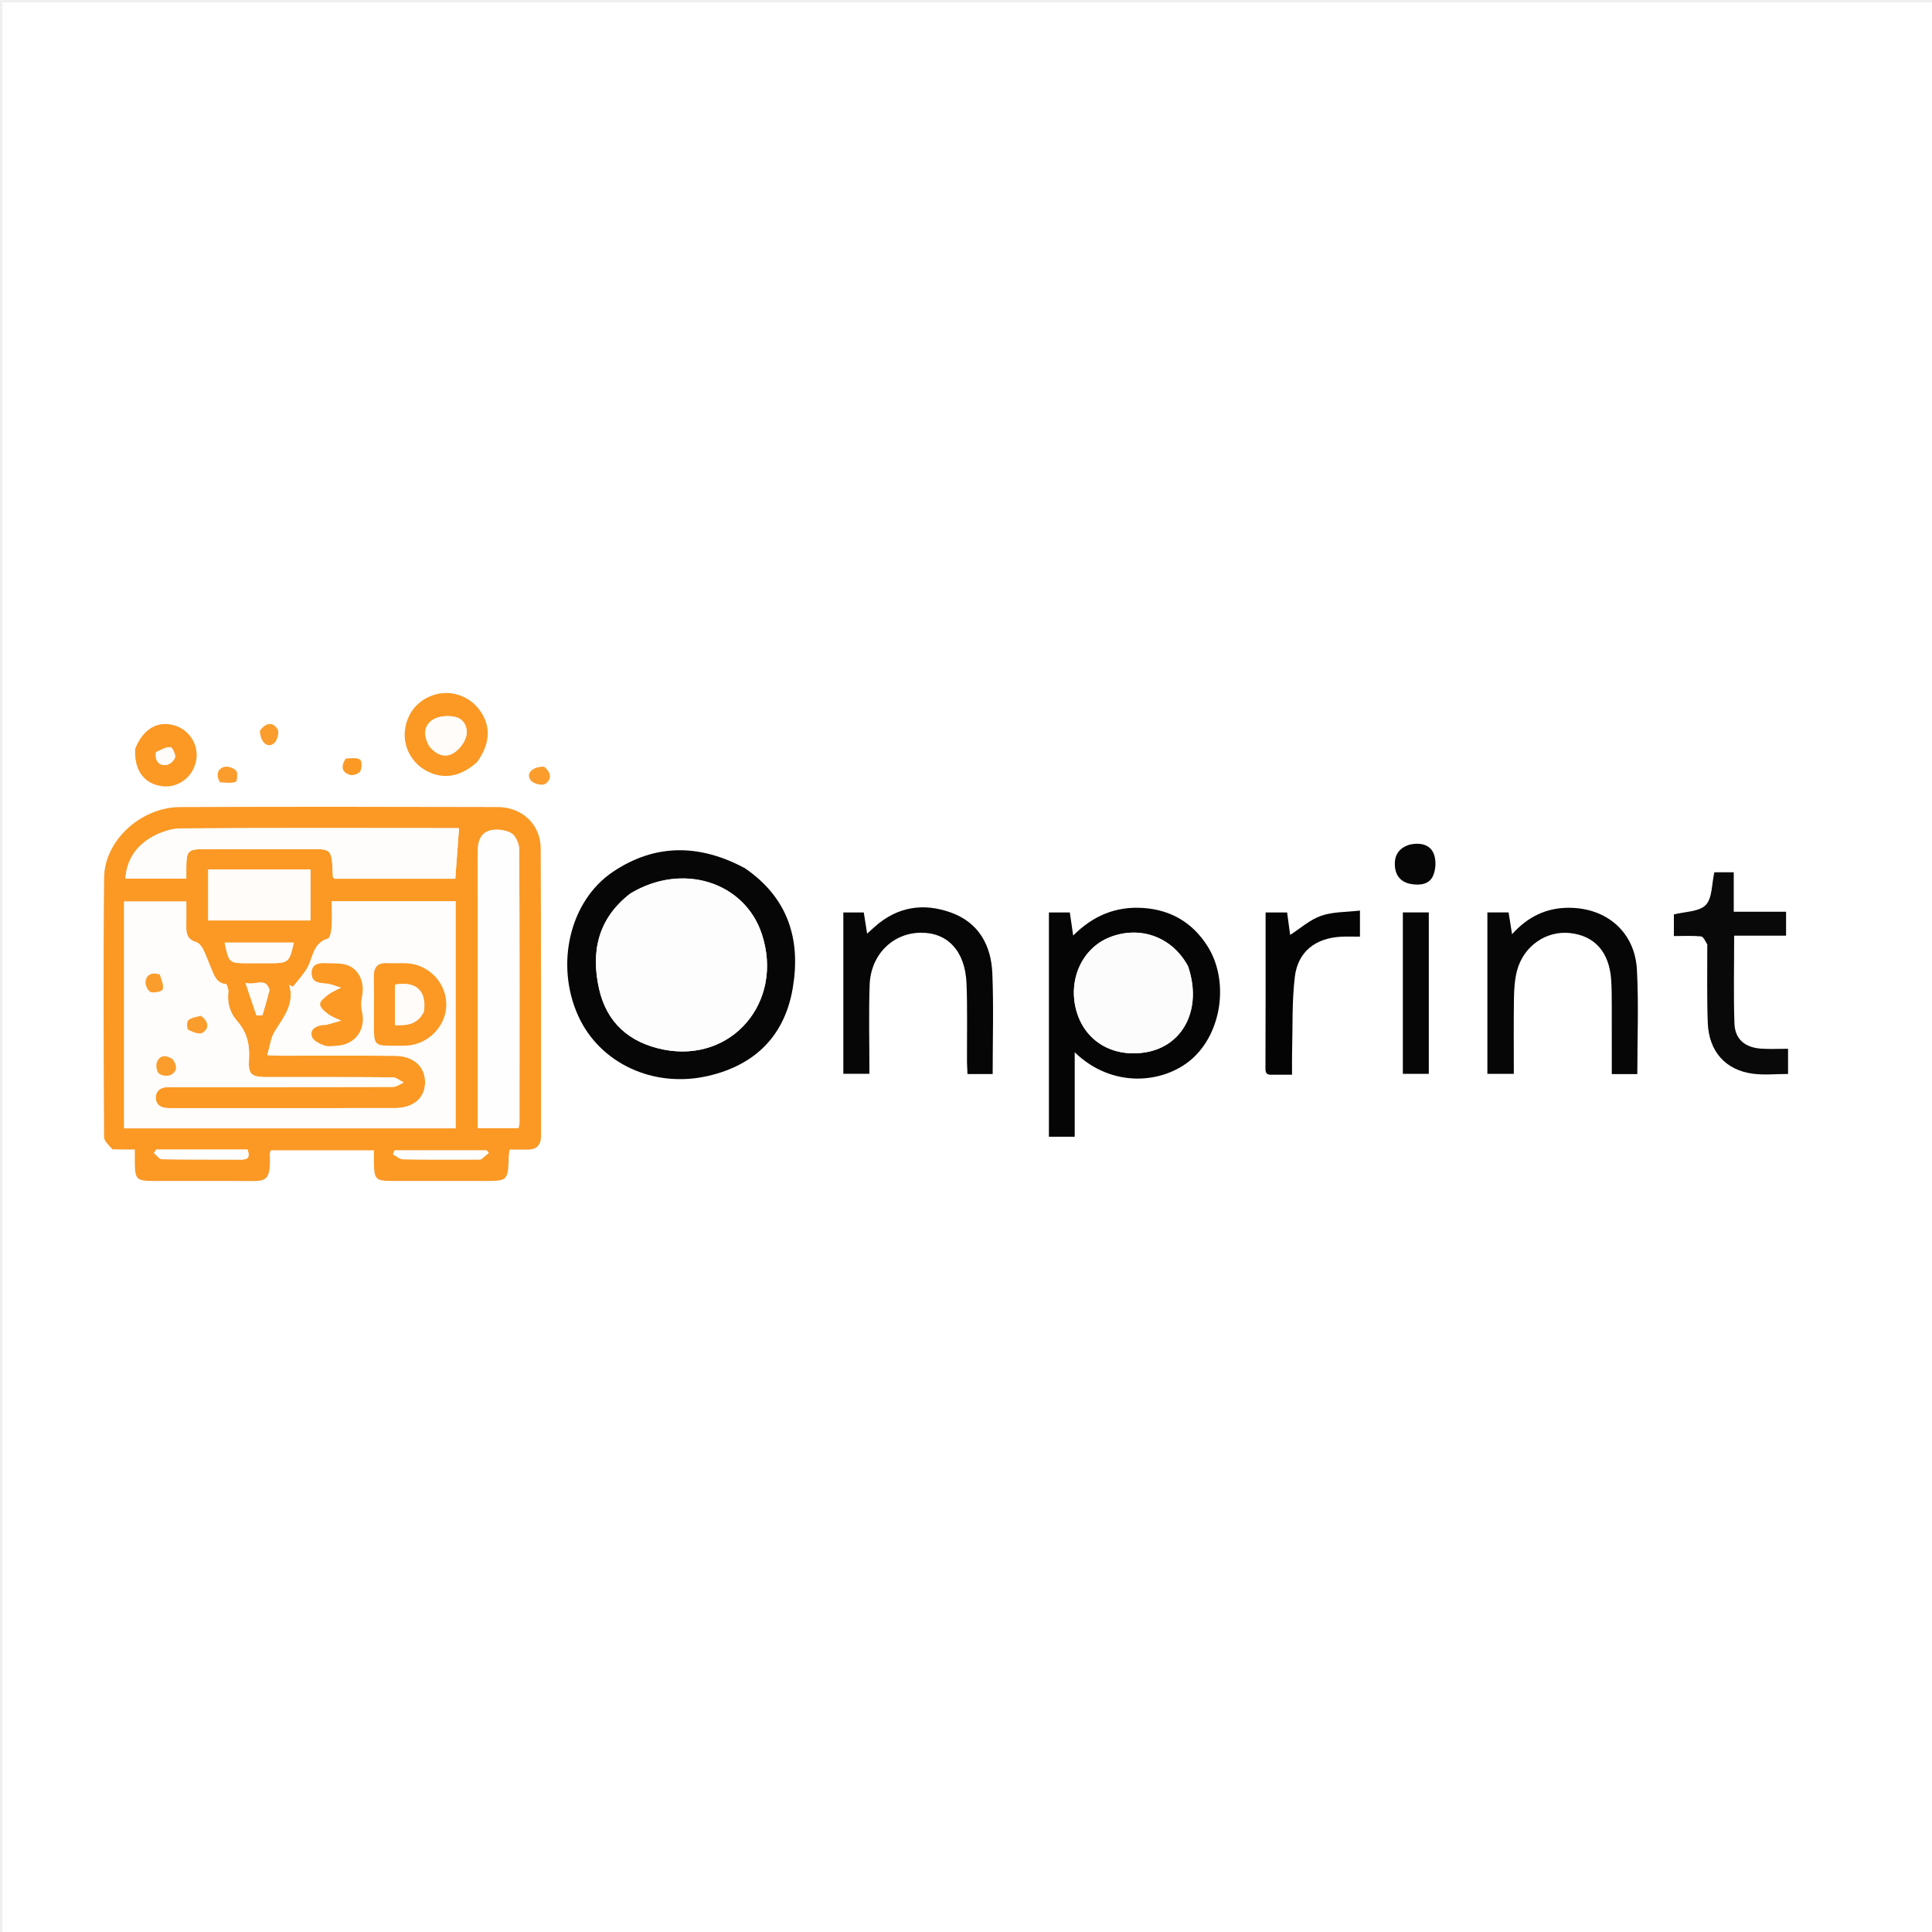
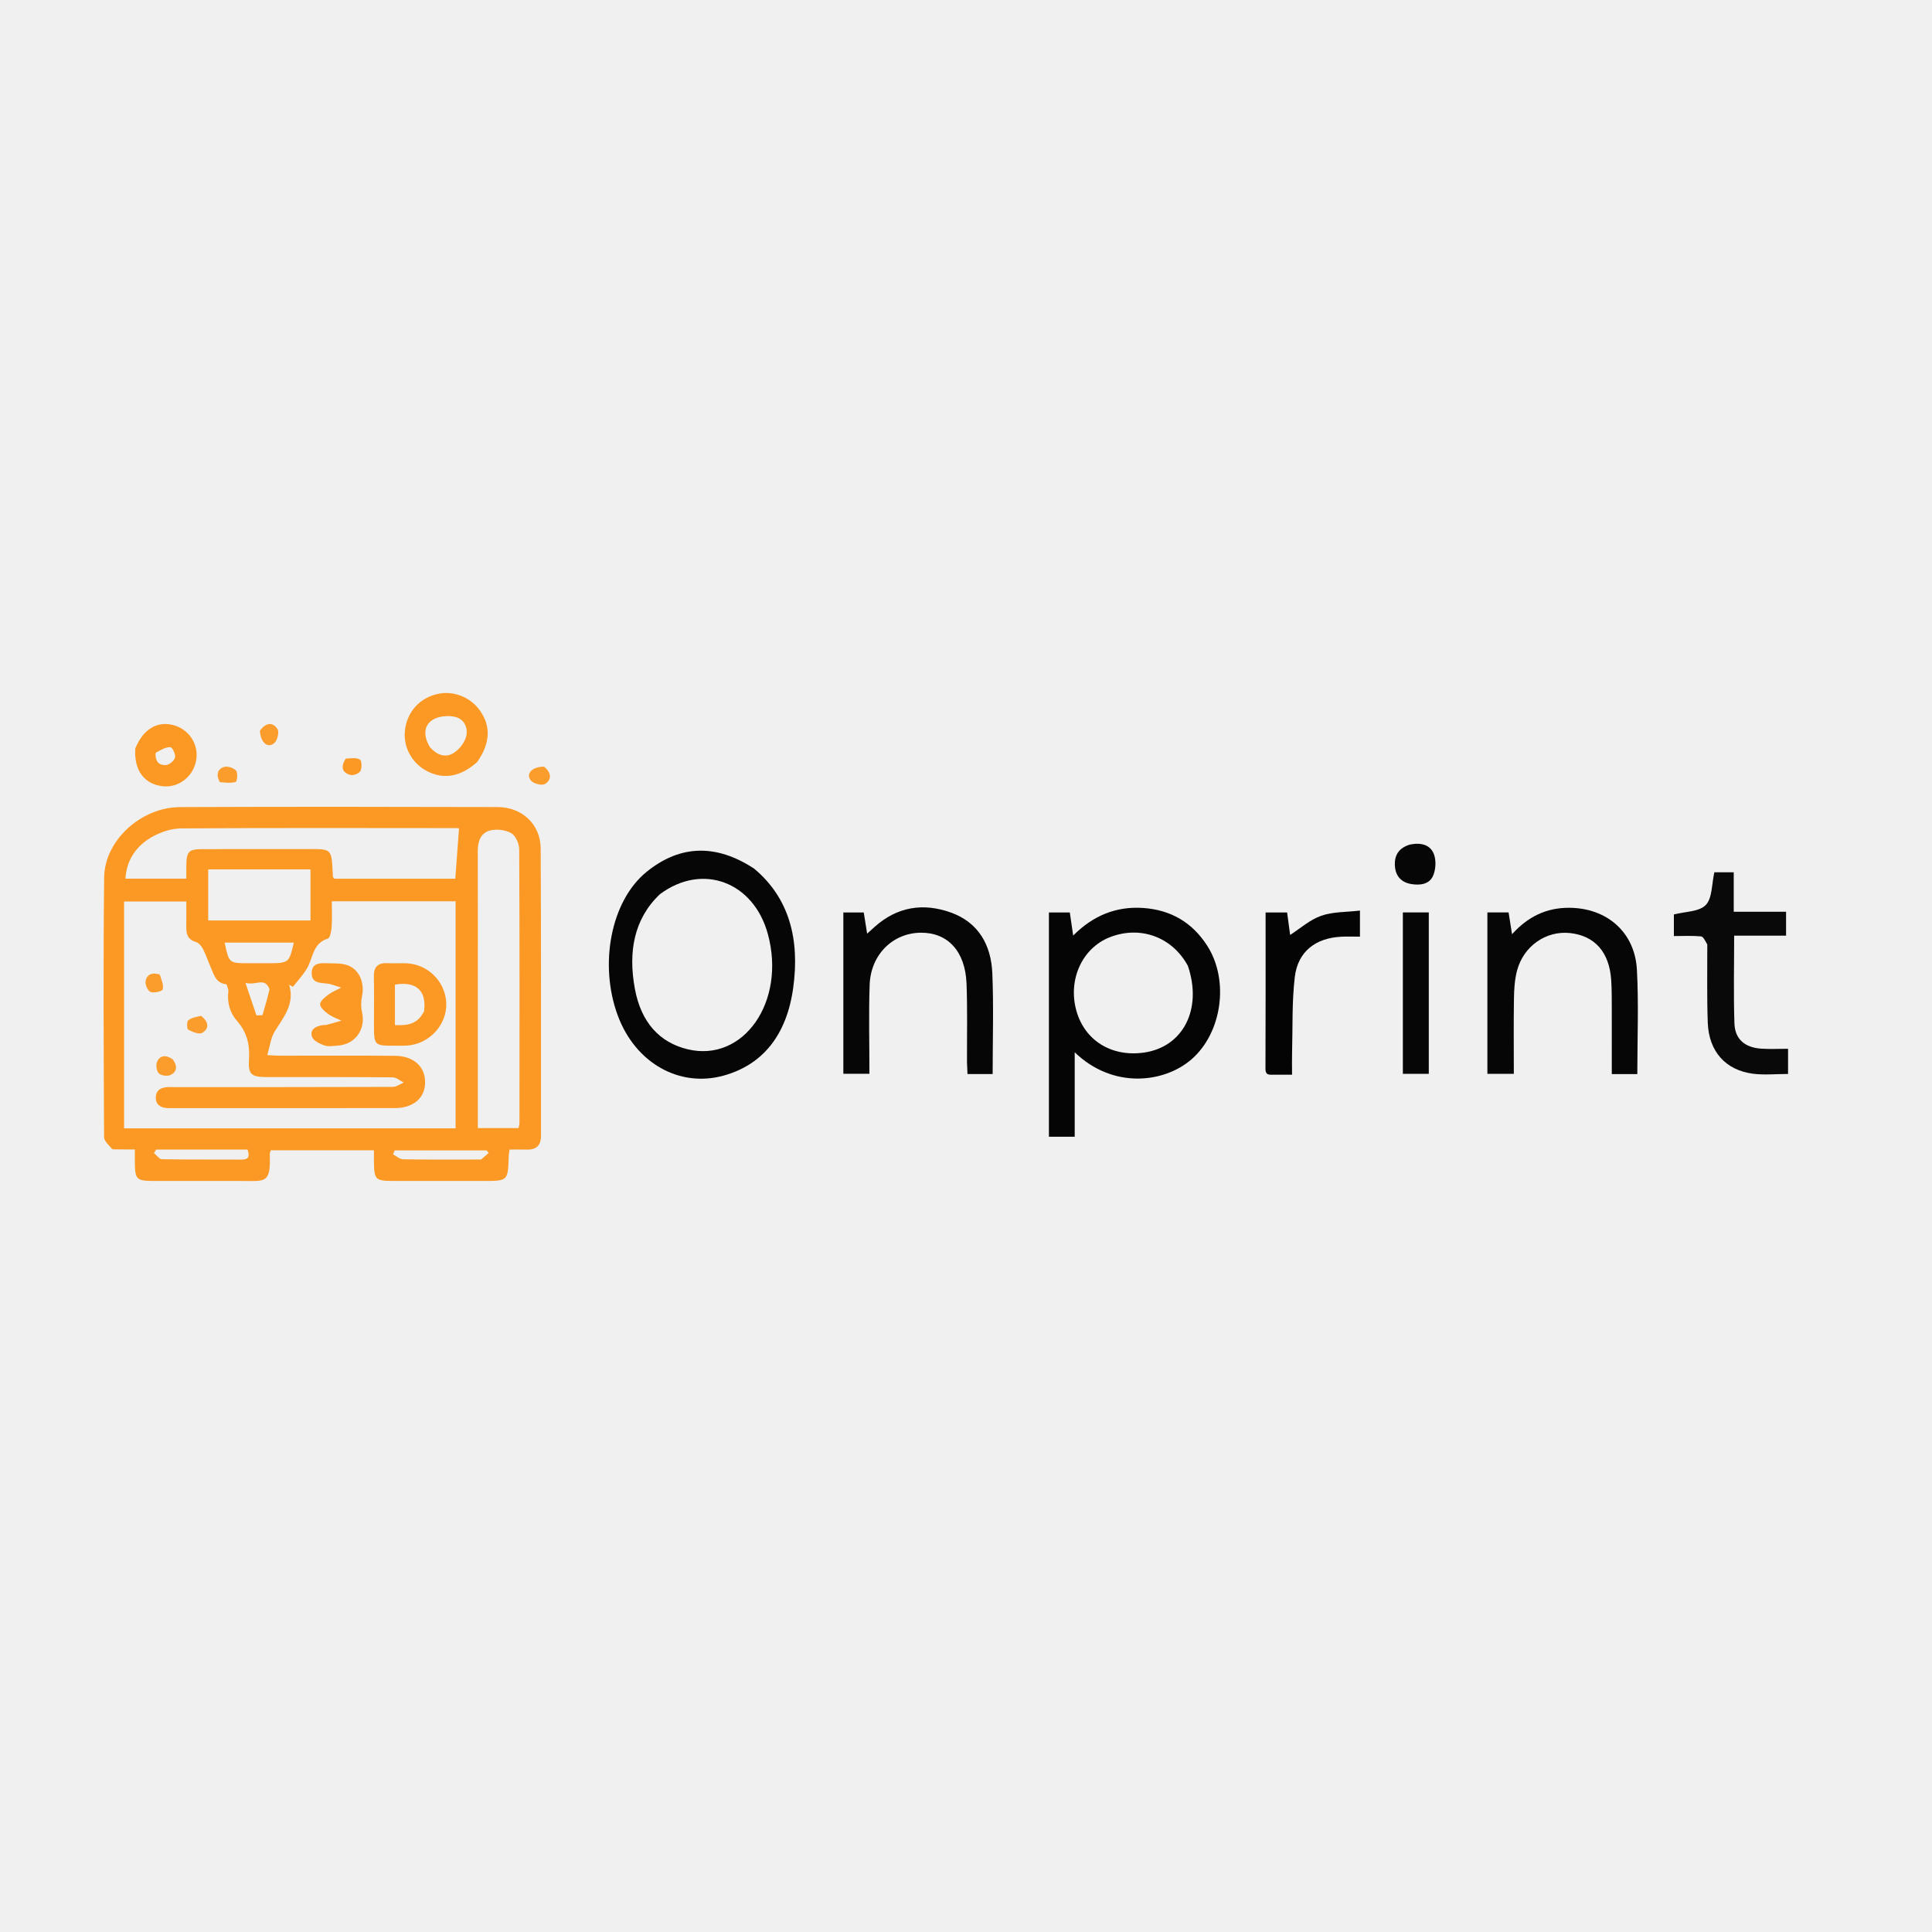
<svg xmlns="http://www.w3.org/2000/svg" version="1.1" id="Layer_1" x="0px" y="0px" width="100%" viewBox="0 0 800 800" enable-background="new 0 0 800 800" xml:space="preserve">
-   <path fill="#FFFFFF" opacity="1" stroke="none" d=" M458,801   C305.333,801 153.167,801 1,801   C1,534.333 1,267.667 1,1   C267.667,1 534.333,1 801,1   C801,267.667 801,534.333 801,801   C686.833,801 572.667,801 458,801  M46.996,475.965   C49.781,475.965 52.565,475.965 55.835,475.965   C55.835,477.988 55.826,479.445 55.836,480.901   C55.888,488.528 56.373,489.005 64.2,489.01   C76.032,489.018 87.864,489.012 99.696,489.012   C109.865,489.012 112.196,490.339 111.7,477.806   C111.683,477.359 111.961,476.901 112.143,476.311   C126.261,476.311 140.331,476.311 154.835,476.311   C154.835,477.901 154.825,479.197 154.836,480.492   C154.906,488.622 155.282,489.006 163.285,489.01   C175.617,489.017 187.949,489.012 200.281,489.012   C210.351,489.012 210.346,489.011 210.648,478.709   C210.671,477.93 210.849,477.155 211.004,476.011   C213.57,476.011 215.875,475.96 218.178,476.022   C222.126,476.129 224.021,474.272 224.018,470.308   C223.987,430.647 224.093,390.985 223.883,351.324   C223.83,341.375 216.198,334.211 206.061,334.185   C162.233,334.073 118.404,334.011 74.577,334.203   C58.38,334.274 43.291,348.016 43.123,363.357   C42.732,399.182 42.933,435.014 43.096,470.842   C43.104,472.515 45.067,474.18 46.996,475.965  M308.163,359.303   C289.748,349.466 271.346,349.248 253.873,360.959   C235.844,373.044 229.844,399.383 239.389,420.558   C248.299,440.325 270.668,450.756 293.315,445.493   C312.81,440.962 324.958,428.788 328.275,409.07   C331.649,389.013 326.365,371.781 308.163,359.303  M445.012,459.483   C445.012,451.776 445.012,444.068 445.012,435.727   C460.791,450.982 481.943,448.514 493.335,438.679   C505.971,427.77 509.1,406.01 499.91,391.647   C493.763,382.04 484.923,376.81 473.517,375.983   C462.179,375.162 452.578,379.153 444.383,387.397   C443.832,383.62 443.403,380.681 442.988,377.835   C439.852,377.835 437.081,377.835 434.338,377.835   C434.338,408.997 434.338,439.877 434.338,470.709   C438.029,470.709 441.426,470.709 445.012,470.709   C445.012,467.099 445.012,463.788 445.012,459.483  M615.896,427.499   C615.896,433.26 615.896,439.022 615.896,444.658   C619.867,444.658 623.256,444.658 626.842,444.658   C626.842,433.996 626.736,423.686 626.897,413.379   C626.957,409.585 627.194,405.684 628.138,402.035   C630.794,391.774 640.174,385.282 650.133,386.36   C660.356,387.467 666.379,394.264 667.157,405.739   C667.393,409.223 667.391,412.727 667.402,416.222   C667.433,425.682 667.413,435.142 667.413,444.756   C671.25,444.756 674.641,444.756 677.975,444.756   C677.975,430.194 678.575,415.856 677.814,401.591   C676.977,385.908 665.265,375.89 649.594,375.894   C640.295,375.897 632.663,379.566 626.105,386.839   C625.544,383.307 625.11,380.569 624.672,377.812   C621.714,377.812 618.94,377.812 615.896,377.812   C615.896,394.214 615.896,410.357 615.896,427.499  M400.413,440.261   C400.478,441.726 400.543,443.191 400.611,444.73   C404.277,444.73 407.668,444.73 411.038,444.73   C411.038,430.638 411.476,416.811 410.903,403.025   C410.421,391.424 405.274,382.001 393.74,377.861   C382.251,373.739 371.456,375.452 362.127,383.836   C361.214,384.657 360.304,385.482 359.063,386.603   C358.534,383.279 358.098,380.539 357.668,377.84   C354.655,377.84 351.891,377.84 349.211,377.84   C349.211,400.364 349.211,422.598 349.211,444.627   C352.924,444.627 356.311,444.627 360.01,444.627   C360.01,432.095 359.681,419.936 360.102,407.803   C360.535,395.296 369.67,386.342 381.232,386.218   C392.437,386.098 399.713,393.887 400.224,407.328   C400.63,417.975 400.375,428.646 400.413,440.261  M706.951,391.586   C706.993,402.234 706.752,412.893 707.154,423.527   C707.601,435.371 714.504,443.117 725.834,444.602   C730.537,445.219 735.388,444.705 740.395,444.705   C740.395,441.391 740.395,438.165 740.395,434.271   C736.526,434.271 732.892,434.471 729.288,434.228   C722.524,433.774 718.414,430.325 718.192,423.776   C717.787,411.852 718.077,399.904 718.077,387.438   C725.417,387.438 732.481,387.438 739.576,387.438   C739.576,383.958 739.576,381.01 739.576,377.542   C735.926,377.542 732.469,377.542 729.012,377.542   C725.418,377.542 721.825,377.542 717.902,377.542   C717.902,371.739 717.902,366.474 717.902,361.186   C714.826,361.186 712.109,361.186 709.883,361.186   C708.746,366.129 709.055,371.936 706.304,374.751   C703.532,377.587 697.719,377.45 693.121,378.646   C693.121,381.228 693.121,384.317 693.121,387.599   C697.068,387.599 700.741,387.397 704.364,387.736   C705.307,387.824 706.093,389.599 706.951,391.586  M528.572,445.008   C530.662,445.008 532.752,445.008 535.01,445.008   C535.01,441.571 534.945,438.751 535.021,435.936   C535.306,425.46 534.917,414.901 536.152,404.536   C537.404,394.024 544.752,388.397 555.405,387.871   C557.99,387.743 560.587,387.852 563.125,387.852   C563.125,383.965 563.125,380.896 563.125,377.05   C557.464,377.721 551.93,377.501 547.069,379.204   C542.377,380.847 538.379,384.474 534.22,387.138   C533.84,384.328 533.399,381.066 532.961,377.826   C529.89,377.826 527.12,377.826 524.056,377.826   C524.056,399.567 524.104,421.042 524.003,442.517   C523.989,445.612 525.896,444.943 528.572,445.008  M580.896,419.5   C580.896,427.926 580.896,436.352 580.896,444.661   C584.862,444.661 588.25,444.661 591.631,444.661   C591.631,422.224 591.631,400.137 591.631,377.808   C588.002,377.808 584.584,377.808 580.896,377.808   C580.896,391.543 580.896,405.021 580.896,419.5  M197.822,315.27   C202.976,307.839 203.334,300.943 198.901,294.467   C194.819,288.505 187.351,285.677 180.522,287.508   C173.369,289.425 168.544,295.013 167.686,302.377   C166.883,309.264 170.514,316.017 176.774,319.282   C183.687,322.886 190.718,321.698 197.822,315.27  M55.961,310.31   C55.433,318.951 59.701,324.676 67.329,325.56   C74.126,326.347 80.344,321.337 81.318,314.29   C82.186,308.013 78.154,301.997 71.934,300.288   C65.175,298.43 59.269,301.884 55.961,310.31  M583.44,349.818   C578.874,351.222 577.198,354.553 577.639,359.014   C578.028,362.947 580.397,365.374 584.279,366.049   C587.935,366.684 591.824,366.238 593.396,362.659   C594.526,360.086 594.739,356.397 593.782,353.784   C592.295,349.725 588.361,348.799 583.44,349.818  M91.198,324.148   C93.365,324.09 95.649,324.392 97.624,323.747   C98.189,323.563 98.558,320.032 97.767,319.125   C96.76,317.97 94.234,317.124 92.807,317.568   C90.075,318.419 89.365,320.826 91.198,324.148  M224.956,317.295   C220.229,317.422 217.512,320.531 219.928,323.296   C221.03,324.557 224.457,325.391 225.688,324.613   C228.547,322.806 228.359,319.966 224.956,317.295  M107.485,302.891   C107.842,307.544 110.931,310.052 113.638,307.638   C114.877,306.533 115.694,303.159 114.923,301.944   C112.918,298.785 110.083,299.213 107.485,302.891  M142.853,314.417   C141,317.487 141.618,319.965 145.102,320.889   C146.318,321.212 148.676,320.304 149.227,319.272   C149.908,317.996 149.854,315.048 149.038,314.534   C147.595,313.624 145.338,314.007 142.853,314.417  z" />
-   <path fill="#FB9924" opacity="1" stroke="none" d=" M46.557,475.907   C45.067,474.18 43.104,472.515 43.096,470.842   C42.933,435.014 42.732,399.182 43.123,363.357   C43.291,348.016 58.38,334.274 74.577,334.203   C118.404,334.011 162.233,334.073 206.061,334.185   C216.198,334.211 223.83,341.375 223.883,351.324   C224.093,390.985 223.987,430.647 224.018,470.308   C224.021,474.272 222.126,476.129 218.178,476.022   C215.875,475.96 213.57,476.011 211.004,476.011   C210.849,477.155 210.671,477.93 210.648,478.709   C210.346,489.011 210.351,489.012 200.281,489.012   C187.949,489.012 175.617,489.017 163.285,489.01   C155.282,489.006 154.906,488.622 154.836,480.492   C154.825,479.197 154.835,477.901 154.835,476.311   C140.331,476.311 126.261,476.311 112.143,476.311   C111.961,476.901 111.683,477.359 111.7,477.806   C112.196,490.339 109.865,489.012 99.696,489.012   C87.864,489.012 76.032,489.018 64.2,489.01   C56.373,489.005 55.888,488.528 55.836,480.901   C55.826,479.445 55.835,477.988 55.835,475.965   C52.565,475.965 49.781,475.965 46.557,475.907  M94.593,410.09   C94.272,409.201 94.029,407.579 93.618,407.535   C89.382,407.087 88.613,403.609 87.299,400.624   C86.161,398.038 85.279,395.328 83.988,392.824   C83.398,391.679 82.248,390.388 81.093,390.053   C77.854,389.113 77.103,386.915 77.137,383.988   C77.178,380.407 77.147,376.826 77.147,373.297   C68.112,373.297 59.859,373.297 51.382,373.297   C51.382,404.678 51.382,435.764 51.382,467.228   C97.258,467.228 142.96,467.228 188.655,467.228   C188.655,435.737 188.655,404.511 188.655,373.208   C171.538,373.208 154.764,373.208 137.398,373.208   C137.398,376.856 137.564,380.323 137.328,383.762   C137.21,385.48 136.722,388.356 135.775,388.643   C129.271,390.615 129.667,397.028 126.908,401.368   C125.278,403.933 123.19,406.206 121.308,408.61   C120.788,408.332 120.267,408.053 119.747,407.775   C122.152,415.799 117.38,421.192 113.73,427.153   C112.086,429.837 111.747,433.319 110.675,436.911   C113.414,437.031 114.729,437.137 116.044,437.138   C131.87,437.151 147.698,437.051 163.524,437.19   C171.397,437.259 176.152,441.731 176.022,448.39   C175.897,454.794 171.068,458.842 163.4,458.846   C132.913,458.865 102.425,458.854 71.938,458.854   C71.271,458.854 70.605,458.847 69.938,458.852   C66.867,458.877 64.428,457.64 64.517,454.38   C64.607,451.112 67.164,450.064 70.192,450.143   C71.357,450.173 72.524,450.146 73.69,450.146   C103.345,450.146 132.999,450.173 162.654,450.065   C164.164,450.059 165.671,448.886 167.179,448.257   C165.646,447.506 164.118,446.115 162.579,446.101   C145.254,445.946 127.927,446.014 110.601,445.997   C104.035,445.991 102.684,444.959 103.101,438.535   C103.488,432.559 102.221,427.414 98.278,422.91   C95.279,419.483 93.925,415.515 94.593,410.09  M197.862,413.5   C197.862,431.379 197.862,449.258 197.862,467.116   C204.019,467.116 209.288,467.116 214.703,467.116   C214.87,466.261 215.099,465.633 215.099,465.006   C215.123,427.226 215.185,389.445 214.994,351.666   C214.982,349.356 213.524,346.049 211.705,345.003   C209.31,343.625 205.688,343.2 202.96,343.867   C199.261,344.771 197.834,348.178 197.843,352.085   C197.887,372.223 197.862,392.362 197.862,413.5  M109.5,351.602   C114.828,351.602 120.156,351.608 125.484,351.601   C137.839,351.583 137.245,350.689 137.842,363.003   C137.854,363.263 138.19,363.507 138.443,363.852   C155.106,363.852 171.835,363.852 188.534,363.852   C189.057,356.753 189.558,349.943 190.065,343.067   C190.025,343.057 189.706,342.91 189.387,342.91   C151.258,342.89 113.128,342.77 75,343.029   C70.895,343.056 66.396,344.575 62.797,346.647   C56.436,350.31 52.434,355.997 51.935,363.833   C60.577,363.833 68.657,363.833 77.144,363.833   C77.144,362.059 77.133,360.595 77.145,359.13   C77.205,352.323 77.882,351.62 84.523,351.606   C92.515,351.589 100.508,351.602 109.5,351.602  M120.438,359.999   C109.035,359.999 97.631,359.999 86.217,359.999   C86.217,367.475 86.217,374.336 86.217,381.146   C100.583,381.146 114.578,381.146 128.561,381.146   C128.561,373.932 128.561,367.19 128.561,359.999   C125.988,359.999 123.701,359.999 120.438,359.999  M110.411,398.852   C119.665,398.852 119.665,398.852 121.67,390.306   C112.118,390.306 102.601,390.306 93.024,390.306   C94.827,398.852 94.827,398.852 102.944,398.852   C105.11,398.852 107.276,398.852 110.411,398.852  M199.224,480.134   C200.279,479.214 201.334,478.293 202.389,477.373   C202.083,477.03 201.777,476.687 201.471,476.345   C188.786,476.345 176.1,476.345 163.415,476.345   C163.193,476.895 162.972,477.446 162.75,477.996   C164.135,478.71 165.51,480.019 166.906,480.042   C177.359,480.217 187.815,480.138 199.224,480.134  M79.504,476.01   C74.562,476.01 69.62,476.01 64.677,476.01   C64.373,476.489 64.069,476.969 63.765,477.449   C64.865,478.344 65.951,479.996 67.066,480.016   C78.01,480.211 88.958,480.085 99.904,480.166   C103.077,480.19 103.422,478.796 102.506,476.01   C95.056,476.01 87.779,476.01 79.504,476.01  M111.598,409.673   C109.778,404.452 106.096,408.161 101.645,407.004   C103.454,412.361 104.821,416.405 106.187,420.449   C107.018,420.42 107.848,420.392 108.679,420.364   C109.654,417.075 110.63,413.787 111.598,409.673  z" />
-   <path fill="#060606" opacity="1" stroke="none" d=" M308.458,359.518   C326.365,371.781 331.649,389.013 328.275,409.07   C324.958,428.788 312.81,440.962 293.315,445.493   C270.668,450.756 248.299,440.325 239.389,420.558   C229.844,399.383 235.844,373.044 253.873,360.959   C271.346,349.248 289.748,349.466 308.458,359.518  M260.776,370.142   C247.611,380.359 244.599,394.078 248.061,409.463   C251.226,423.529 260.642,431.775 274.67,434.588   C303.076,440.283 324.729,414.83 315.449,386.757   C308.289,365.099 282.414,356.959 260.776,370.142  z" />
-   <path fill="#050505" opacity="1" stroke="none" d=" M445.012,459.981   C445.012,463.788 445.012,467.099 445.012,470.709   C441.426,470.709 438.029,470.709 434.338,470.709   C434.338,439.877 434.338,408.997 434.338,377.835   C437.081,377.835 439.852,377.835 442.988,377.835   C443.403,380.681 443.832,383.62 444.383,387.397   C452.578,379.153 462.179,375.162 473.517,375.983   C484.923,376.81 493.763,382.04 499.91,391.647   C509.1,406.01 505.971,427.77 493.335,438.679   C481.943,448.514 460.791,450.982 445.012,435.727   C445.012,444.068 445.012,451.776 445.012,459.981  M491.869,399.915   C485.382,387.961 472.115,383.123 459.492,388.108   C448.12,392.599 442.177,405.598 445.66,418.364   C449.059,430.824 460.262,437.79 473.769,435.841   C489.85,433.52 497.998,417.915 491.869,399.915  z" />
-   <path fill="#060606" opacity="1" stroke="none" d=" M615.896,426.999   C615.896,410.357 615.896,394.214 615.896,377.812   C618.94,377.812 621.714,377.812 624.672,377.812   C625.11,380.569 625.544,383.307 626.105,386.839   C632.663,379.566 640.295,375.897 649.594,375.894   C665.265,375.89 676.977,385.908 677.814,401.591   C678.575,415.856 677.975,430.194 677.975,444.756   C674.641,444.756 671.25,444.756 667.413,444.756   C667.413,435.142 667.433,425.682 667.402,416.222   C667.391,412.727 667.393,409.223 667.157,405.739   C666.379,394.264 660.356,387.467 650.133,386.36   C640.174,385.282 630.794,391.774 628.138,402.035   C627.194,405.684 626.957,409.585 626.897,413.379   C626.736,423.686 626.842,433.996 626.842,444.658   C623.256,444.658 619.867,444.658 615.896,444.658   C615.896,439.022 615.896,433.26 615.896,426.999  z" />
-   <path fill="#060606" opacity="1" stroke="none" d=" M400.413,439.784   C400.375,428.646 400.63,417.975 400.224,407.328   C399.713,393.887 392.437,386.098 381.232,386.218   C369.67,386.342 360.535,395.296 360.102,407.803   C359.681,419.936 360.01,432.095 360.01,444.627   C356.311,444.627 352.924,444.627 349.211,444.627   C349.211,422.598 349.211,400.364 349.211,377.84   C351.891,377.84 354.655,377.84 357.668,377.84   C358.098,380.539 358.534,383.279 359.063,386.603   C360.304,385.482 361.214,384.657 362.127,383.836   C371.456,375.452 382.251,373.739 393.74,377.861   C405.274,382.001 410.421,391.424 410.903,403.025   C411.476,416.811 411.038,430.638 411.038,444.73   C407.668,444.73 404.277,444.73 400.611,444.73   C400.543,443.191 400.478,441.726 400.413,439.784  z" />
-   <path fill="#090909" opacity="1" stroke="none" d=" M706.951,391.093   C706.093,389.599 705.307,387.824 704.364,387.736   C700.741,387.397 697.068,387.599 693.121,387.599   C693.121,384.317 693.121,381.228 693.121,378.646   C697.719,377.45 703.532,377.587 706.304,374.751   C709.055,371.936 708.746,366.129 709.883,361.186   C712.109,361.186 714.826,361.186 717.902,361.186   C717.902,366.474 717.902,371.739 717.902,377.542   C721.825,377.542 725.418,377.542 729.012,377.542   C732.469,377.542 735.926,377.542 739.576,377.542   C739.576,381.01 739.576,383.958 739.576,387.438   C732.481,387.438 725.417,387.438 718.077,387.438   C718.077,399.904 717.787,411.852 718.192,423.776   C718.414,430.325 722.524,433.774 729.288,434.228   C732.892,434.471 736.526,434.271 740.395,434.271   C740.395,438.165 740.395,441.391 740.395,444.705   C735.388,444.705 730.537,445.219 725.834,444.602   C714.504,443.117 707.601,435.371 707.154,423.527   C706.752,412.893 706.993,402.234 706.951,391.093  z" />
-   <path fill="#040404" opacity="1" stroke="none" d=" M528.095,445.008   C525.896,444.943 523.989,445.612 524.003,442.517   C524.104,421.042 524.056,399.567 524.056,377.826   C527.12,377.826 529.89,377.826 532.961,377.826   C533.399,381.066 533.84,384.328 534.22,387.138   C538.379,384.474 542.377,380.847 547.069,379.204   C551.93,377.501 557.464,377.721 563.125,377.05   C563.125,380.896 563.125,383.965 563.125,387.852   C560.587,387.852 557.99,387.743 555.405,387.871   C544.752,388.397 537.404,394.024 536.152,404.536   C534.917,414.901 535.306,425.46 535.021,435.936   C534.945,438.751 535.01,441.571 535.01,445.008   C532.752,445.008 530.662,445.008 528.095,445.008  z" />
-   <path fill="#060606" opacity="1" stroke="none" d=" M580.896,419   C580.896,405.021 580.896,391.543 580.896,377.808   C584.584,377.808 588.002,377.808 591.631,377.808   C591.631,400.137 591.631,422.224 591.631,444.661   C588.25,444.661 584.862,444.661 580.896,444.661   C580.896,436.352 580.896,427.926 580.896,419  z" />
-   <path fill="#FB9924" opacity="1" stroke="none" d=" M197.58,315.539   C190.718,321.698 183.687,322.886 176.774,319.282   C170.514,316.017 166.883,309.264 167.686,302.377   C168.544,295.013 173.369,289.425 180.522,287.508   C187.351,285.677 194.819,288.505 198.901,294.467   C203.334,300.943 202.976,307.839 197.58,315.539  M178.007,309.357   C180.679,312.406 184.137,313.999 187.699,311.881   C189.98,310.524 192.13,307.864 192.92,305.343   C194.052,301.732 192.36,297.845 188.656,296.901   C185.7,296.147 181.583,296.482 179.118,298.083   C175.416,300.488 175.264,304.755 178.007,309.357  z" />
-   <path fill="#FB9924" opacity="1" stroke="none" d=" M56.013,309.94   C59.269,301.884 65.175,298.43 71.934,300.288   C78.154,301.997 82.186,308.013 81.318,314.29   C80.344,321.337 74.126,326.347 67.329,325.56   C59.701,324.676 55.433,318.951 56.013,309.94  M64.439,311.747   C64.192,314.908 65.58,317.06 68.79,316.779   C70.17,316.658 72.166,314.98 72.478,313.673   C72.785,312.388 71.387,309.442 70.611,309.397   C68.703,309.287 66.723,310.425 64.439,311.747  z" />
-   <path fill="#060606" opacity="1" stroke="none" d=" M583.811,349.713   C588.361,348.799 592.295,349.725 593.782,353.784   C594.739,356.397 594.526,360.086 593.396,362.659   C591.824,366.238 587.935,366.684 584.279,366.049   C580.397,365.374 578.028,362.947 577.639,359.014   C577.198,354.553 578.874,351.222 583.811,349.713  z" />
-   <path fill="#FB9D2D" opacity="1" stroke="none" d=" M90.987,323.844   C89.365,320.826 90.075,318.419 92.807,317.568   C94.234,317.124 96.76,317.97 97.767,319.125   C98.558,320.032 98.189,323.563 97.624,323.747   C95.649,324.392 93.365,324.09 90.987,323.844  z" />
-   <path fill="#FB9D2D" opacity="1" stroke="none" d=" M225.29,317.471   C228.359,319.966 228.547,322.806 225.688,324.613   C224.457,325.391 221.03,324.557 219.928,323.296   C217.512,320.531 220.229,317.422 225.29,317.471  z" />
-   <path fill="#FB9D2D" opacity="1" stroke="none" d=" M107.637,302.547   C110.083,299.213 112.918,298.785 114.923,301.944   C115.694,303.159 114.877,306.533 113.638,307.638   C110.931,310.052 107.842,307.544 107.637,302.547  z" />
-   <path fill="#FB9924" opacity="1" stroke="none" d=" M143.137,314.133   C145.338,314.007 147.595,313.624 149.038,314.534   C149.854,315.048 149.908,317.996 149.227,319.272   C148.676,320.304 146.318,321.212 145.102,320.889   C141.618,319.965 141,317.487 143.137,314.133  z" />
-   <path fill="#FFFDFB" opacity="1" stroke="none" d=" M94.595,410.515   C93.925,415.515 95.279,419.483 98.278,422.91   C102.221,427.414 103.488,432.559 103.101,438.535   C102.684,444.959 104.035,445.991 110.601,445.997   C127.927,446.014 145.254,445.946 162.579,446.101   C164.118,446.115 165.646,447.506 167.179,448.257   C165.671,448.886 164.164,450.059 162.654,450.065   C132.999,450.173 103.345,450.146 73.69,450.146   C72.524,450.146 71.357,450.173 70.192,450.143   C67.164,450.064 64.607,451.112 64.517,454.38   C64.428,457.64 66.867,458.877 69.938,458.852   C70.605,458.847 71.271,458.854 71.938,458.854   C102.425,458.854 132.913,458.865 163.4,458.846   C171.068,458.842 175.897,454.794 176.022,448.39   C176.152,441.731 171.397,437.259 163.524,437.19   C147.698,437.051 131.87,437.151 116.044,437.138   C114.729,437.137 113.414,437.031 110.675,436.911   C111.747,433.319 112.086,429.837 113.73,427.153   C117.38,421.192 122.152,415.799 119.747,407.775   C120.267,408.053 120.788,408.332 121.308,408.61   C123.19,406.206 125.278,403.933 126.908,401.368   C129.667,397.028 129.271,390.615 135.775,388.643   C136.722,388.356 137.21,385.48 137.328,383.762   C137.564,380.323 137.398,376.856 137.398,373.208   C154.764,373.208 171.538,373.208 188.655,373.208   C188.655,404.511 188.655,435.737 188.655,467.228   C142.96,467.228 97.258,467.228 51.382,467.228   C51.382,435.764 51.382,404.678 51.382,373.297   C59.859,373.297 68.112,373.297 77.147,373.297   C77.147,376.826 77.178,380.407 77.137,383.988   C77.103,386.915 77.854,389.113 81.093,390.053   C82.248,390.388 83.398,391.679 83.988,392.824   C85.279,395.328 86.161,398.038 87.299,400.624   C88.613,403.609 89.382,407.087 93.618,407.535   C94.029,407.579 94.272,409.201 94.595,410.515  M154.847,424.345   C154.856,432.966 154.89,433.002 163.497,433.001   C165.161,433.001 166.831,433.057 168.489,432.953   C177.724,432.375 185.115,424.381 184.786,415.375   C184.458,406.394 177.078,399.108 168.013,398.862   C165.518,398.794 163.013,398.956 160.523,398.824   C156.519,398.611 154.718,400.315 154.811,404.403   C154.953,410.725 154.847,417.053 154.847,424.345  M133.315,424.511   C130.466,424.928 128.159,426.45 129.237,429.38   C129.826,430.983 132.365,432.206 134.279,432.881   C135.904,433.455 137.899,433.09 139.72,432.979   C147.131,432.529 151.604,426.16 149.884,418.988   C149.392,416.936 149.473,414.588 149.91,412.505   C151.106,406.799 148.634,401.092 143.425,399.519   C140.804,398.728 137.854,399.003 135.05,398.856   C132.002,398.696 129.037,399.09 129.063,402.998   C129.089,406.883 132.113,406.97 135.101,407.233   C137.199,407.417 139.231,408.357 141.292,408.959   C139.518,409.894 137.596,410.631 136.013,411.821   C134.576,412.901 132.544,414.476 132.548,415.828   C132.552,417.218 134.515,418.856 135.963,419.92   C137.571,421.103 139.566,421.759 141.392,422.645   C139.313,423.229 137.236,423.823 135.152,424.388   C134.84,424.472 134.49,424.416 133.315,424.511  M71.235,438.346   C68.691,436.724 66.228,436.895 65.012,439.713   C64.447,441.023 64.826,443.558 65.79,444.483   C66.769,445.423 69.323,445.749 70.606,445.132   C73.327,443.826 73.565,441.373 71.235,438.346  M82.938,420.466   C81.235,421.099 79.216,421.377 77.956,422.505   C77.267,423.122 77.379,426.096 77.969,426.405   C79.716,427.319 82.483,428.438 83.761,427.668   C86.821,425.824 86.371,423.06 82.938,420.466  M65.841,403.327   C62.93,402.497 60.67,403.513 60.266,406.434   C60.073,407.834 61.257,410.368 62.393,410.772   C63.841,411.288 67.157,410.517 67.384,409.681   C67.865,407.909 66.866,405.735 65.841,403.327  z" />
-   <path fill="#FFFEFE" opacity="1" stroke="none" d=" M197.862,413   C197.862,392.362 197.887,372.223 197.843,352.085   C197.834,348.178 199.261,344.771 202.96,343.867   C205.688,343.2 209.31,343.625 211.705,345.003   C213.524,346.049 214.982,349.356 214.994,351.666   C215.185,389.445 215.123,427.226 215.099,465.006   C215.099,465.633 214.87,466.261 214.703,467.116   C209.288,467.116 204.019,467.116 197.862,467.116   C197.862,449.258 197.862,431.379 197.862,413  z" />
-   <path fill="#FFFDFB" opacity="1" stroke="none" d=" M109,351.602   C100.508,351.602 92.515,351.589 84.523,351.606   C77.882,351.62 77.205,352.323 77.145,359.13   C77.133,360.595 77.144,362.059 77.144,363.833   C68.657,363.833 60.577,363.833 51.935,363.833   C52.434,355.997 56.436,350.31 62.797,346.647   C66.396,344.575 70.895,343.056 75,343.029   C113.128,342.77 151.258,342.89 189.387,342.91   C189.706,342.91 190.025,343.057 190.065,343.067   C189.558,349.943 189.057,356.753 188.534,363.852   C171.835,363.852 155.106,363.852 138.443,363.852   C138.19,363.507 137.854,363.263 137.842,363.003   C137.245,350.689 137.839,351.583 125.484,351.601   C120.156,351.608 114.828,351.602 109,351.602  z" />
-   <path fill="#FFFCF9" opacity="1" stroke="none" d=" M120.926,359.999   C123.701,359.999 125.988,359.999 128.561,359.999   C128.561,367.19 128.561,373.932 128.561,381.146   C114.578,381.146 100.583,381.146 86.217,381.146   C86.217,374.336 86.217,367.475 86.217,359.999   C97.631,359.999 109.035,359.999 120.926,359.999  z" />
-   <path fill="#FFFCF9" opacity="1" stroke="none" d=" M109.926,398.852   C107.276,398.852 105.11,398.852 102.944,398.852   C94.827,398.852 94.827,398.852 93.024,390.306   C102.601,390.306 112.118,390.306 121.67,390.306   C119.665,398.852 119.665,398.852 109.926,398.852  z" />
-   <path fill="#FFFEFE" opacity="1" stroke="none" d=" M198.747,480.136   C187.815,480.138 177.359,480.217 166.906,480.042   C165.51,480.019 164.135,478.71 162.75,477.996   C162.972,477.446 163.193,476.895 163.415,476.345   C176.1,476.345 188.786,476.345 201.471,476.345   C201.777,476.687 202.083,477.03 202.389,477.373   C201.334,478.293 200.279,479.214 198.747,480.136  z" />
-   <path fill="#FFFEFE" opacity="1" stroke="none" d=" M80.003,476.01   C87.779,476.01 95.056,476.01 102.506,476.01   C103.422,478.796 103.077,480.19 99.904,480.166   C88.958,480.085 78.01,480.211 67.066,480.016   C65.951,479.996 64.865,478.344 63.765,477.449   C64.069,476.969 64.373,476.489 64.677,476.01   C69.62,476.01 74.562,476.01 80.003,476.01  z" />
-   <path fill="#FFFCF9" opacity="1" stroke="none" d=" M111.602,410.086   C110.63,413.787 109.654,417.075 108.679,420.364   C107.848,420.392 107.018,420.42 106.187,420.449   C104.821,416.405 103.454,412.361 101.645,407.004   C106.096,408.161 109.778,404.452 111.602,410.086  z" />
-   <path fill="#FDFDFD" opacity="1" stroke="none" d=" M261.088,369.948   C282.414,356.959 308.289,365.099 315.449,386.757   C324.729,414.83 303.076,440.283 274.67,434.588   C260.642,431.775 251.226,423.529 248.061,409.463   C244.599,394.078 247.611,380.359 261.088,369.948  z" />
-   <path fill="#FCFCFC" opacity="1" stroke="none" d=" M492.007,400.279   C497.998,417.915 489.85,433.52 473.769,435.841   C460.262,437.79 449.059,430.824 445.66,418.364   C442.177,405.598 448.12,392.599 459.492,388.108   C472.115,383.123 485.382,387.961 492.007,400.279  z" />
-   <path fill="#FFFCF9" opacity="1" stroke="none" d=" M177.779,309.051   C175.264,304.755 175.416,300.488 179.118,298.083   C181.583,296.482 185.7,296.147 188.656,296.901   C192.36,297.845 194.052,301.732 192.92,305.343   C192.13,307.864 189.98,310.524 187.699,311.881   C184.137,313.999 180.679,312.406 177.779,309.051  z" />
-   <path fill="#FFFCF9" opacity="1" stroke="none" d=" M64.605,311.404   C66.723,310.425 68.703,309.287 70.611,309.397   C71.387,309.442 72.785,312.388 72.478,313.673   C72.166,314.98 70.17,316.658 68.79,316.779   C65.58,317.06 64.192,314.908 64.605,311.404  z" />
-   <path fill="#FB9924" opacity="1" stroke="none" d=" M154.847,423.862   C154.847,417.053 154.953,410.725 154.811,404.403   C154.718,400.315 156.519,398.611 160.523,398.824   C163.013,398.956 165.518,398.794 168.013,398.862   C177.078,399.108 184.458,406.394 184.786,415.375   C185.115,424.381 177.724,432.375 168.489,432.953   C166.831,433.057 165.161,433.001 163.497,433.001   C154.89,433.002 154.856,432.966 154.847,423.862  M175.61,418.697   C176.696,410.215 172.342,406.198 163.538,407.713   C163.538,413.195 163.538,418.696 163.538,424.474   C168.58,424.67 172.86,424.275 175.61,418.697  z" />
-   <path fill="#FB9924" opacity="1" stroke="none" d=" M133.736,424.468   C134.49,424.416 134.84,424.472 135.152,424.388   C137.236,423.823 139.313,423.229 141.392,422.645   C139.566,421.759 137.571,421.103 135.963,419.92   C134.515,418.856 132.552,417.218 132.548,415.828   C132.544,414.476 134.576,412.901 136.013,411.821   C137.596,410.631 139.518,409.894 141.292,408.959   C139.231,408.357 137.199,407.417 135.101,407.233   C132.113,406.97 129.089,406.883 129.063,402.998   C129.037,399.09 132.002,398.696 135.05,398.856   C137.854,399.003 140.804,398.728 143.425,399.519   C148.634,401.092 151.106,406.799 149.91,412.505   C149.473,414.588 149.392,416.936 149.884,418.988   C151.604,426.16 147.131,432.529 139.72,432.979   C137.899,433.09 135.904,433.455 134.279,432.881   C132.365,432.206 129.826,430.983 129.237,429.38   C128.159,426.45 130.466,424.928 133.736,424.468  z" />
-   <path fill="#FB9D2D" opacity="1" stroke="none" d=" M71.5,438.608   C73.565,441.373 73.327,443.826 70.606,445.132   C69.323,445.749 66.769,445.423 65.79,444.483   C64.826,443.558 64.447,441.023 65.012,439.713   C66.228,436.895 68.691,436.724 71.5,438.608  z" />
-   <path fill="#FB9D2D" opacity="1" stroke="none" d=" M83.269,420.642   C86.371,423.06 86.821,425.824 83.761,427.668   C82.483,428.438 79.716,427.319 77.969,426.405   C77.379,426.096 77.267,423.122 77.956,422.505   C79.216,421.377 81.235,421.099 83.269,420.642  z" />
-   <path fill="#FB9D2D" opacity="1" stroke="none" d=" M66.157,403.526   C66.866,405.735 67.865,407.909 67.384,409.681   C67.157,410.517 63.841,411.288 62.393,410.772   C61.257,410.368 60.073,407.834 60.266,406.434   C60.67,403.513 62.93,402.497 66.157,403.526  z" />
-   <path fill="#FFFCF9" opacity="1" stroke="none" d=" M175.425,419.046   C172.86,424.275 168.58,424.67 163.538,424.474   C163.538,418.696 163.538,413.195 163.538,407.713   C172.342,406.198 176.696,410.215 175.425,419.046  z" />
+   <defs id="defs34" />
+   <path fill="#FB9924" opacity="1" stroke="none" d=" M46.557,475.907   C45.067,474.18 43.104,472.515 43.096,470.842   C42.933,435.014 42.732,399.182 43.123,363.357   C43.291,348.016 58.38,334.274 74.577,334.203   C118.404,334.011 162.233,334.073 206.061,334.185   C216.198,334.211 223.83,341.375 223.883,351.324   C224.093,390.985 223.987,430.647 224.018,470.308   C224.021,474.272 222.126,476.129 218.178,476.022   C215.875,475.96 213.57,476.011 211.004,476.011   C210.849,477.155 210.671,477.93 210.648,478.709   C210.346,489.011 210.351,489.012 200.281,489.012   C187.949,489.012 175.617,489.017 163.285,489.01   C155.282,489.006 154.906,488.622 154.836,480.492   C154.825,479.197 154.835,477.901 154.835,476.311   C140.331,476.311 126.261,476.311 112.143,476.311   C111.961,476.901 111.683,477.359 111.7,477.806   C112.196,490.339 109.865,489.012 99.696,489.012   C87.864,489.012 76.032,489.018 64.2,489.01   C56.373,489.005 55.888,488.528 55.836,480.901   C55.826,479.445 55.835,477.988 55.835,475.965   C52.565,475.965 49.781,475.965 46.557,475.907  M94.593,410.09   C94.272,409.201 94.029,407.579 93.618,407.535   C89.382,407.087 88.613,403.609 87.299,400.624   C86.161,398.038 85.279,395.328 83.988,392.824   C83.398,391.679 82.248,390.388 81.093,390.053   C77.854,389.113 77.103,386.915 77.137,383.988   C77.178,380.407 77.147,376.826 77.147,373.297   C68.112,373.297 59.859,373.297 51.382,373.297   C51.382,404.678 51.382,435.764 51.382,467.228   C97.258,467.228 142.96,467.228 188.655,467.228   C188.655,435.737 188.655,404.511 188.655,373.208   C171.538,373.208 154.764,373.208 137.398,373.208   C137.398,376.856 137.564,380.323 137.328,383.762   C137.21,385.48 136.722,388.356 135.775,388.643   C129.271,390.615 129.667,397.028 126.908,401.368   C125.278,403.933 123.19,406.206 121.308,408.61   C120.788,408.332 120.267,408.053 119.747,407.775   C122.152,415.799 117.38,421.192 113.73,427.153   C112.086,429.837 111.747,433.319 110.675,436.911   C113.414,437.031 114.729,437.137 116.044,437.138   C131.87,437.151 147.698,437.051 163.524,437.19   C171.397,437.259 176.152,441.731 176.022,448.39   C175.897,454.794 171.068,458.842 163.4,458.846   C132.913,458.865 102.425,458.854 71.938,458.854   C71.271,458.854 70.605,458.847 69.938,458.852   C66.867,458.877 64.428,457.64 64.517,454.38   C64.607,451.112 67.164,450.064 70.192,450.143   C71.357,450.173 72.524,450.146 73.69,450.146   C103.345,450.146 132.999,450.173 162.654,450.065   C164.164,450.059 165.671,448.886 167.179,448.257   C165.646,447.506 164.118,446.115 162.579,446.101   C145.254,445.946 127.927,446.014 110.601,445.997   C104.035,445.991 102.684,444.959 103.101,438.535   C103.488,432.559 102.221,427.414 98.278,422.91   C95.279,419.483 93.925,415.515 94.593,410.09  M197.862,413.5   C197.862,431.379 197.862,449.258 197.862,467.116   C204.019,467.116 209.288,467.116 214.703,467.116   C214.87,466.261 215.099,465.633 215.099,465.006   C215.123,427.226 215.185,389.445 214.994,351.666   C214.982,349.356 213.524,346.049 211.705,345.003   C209.31,343.625 205.688,343.2 202.96,343.867   C199.261,344.771 197.834,348.178 197.843,352.085   C197.887,372.223 197.862,392.362 197.862,413.5  M109.5,351.602   C114.828,351.602 120.156,351.608 125.484,351.601   C137.839,351.583 137.245,350.689 137.842,363.003   C137.854,363.263 138.19,363.507 138.443,363.852   C155.106,363.852 171.835,363.852 188.534,363.852   C189.057,356.753 189.558,349.943 190.065,343.067   C190.025,343.057 189.706,342.91 189.387,342.91   C151.258,342.89 113.128,342.77 75,343.029   C70.895,343.056 66.396,344.575 62.797,346.647   C56.436,350.31 52.434,355.997 51.935,363.833   C60.577,363.833 68.657,363.833 77.144,363.833   C77.144,362.059 77.133,360.595 77.145,359.13   C77.205,352.323 77.882,351.62 84.523,351.606   C92.515,351.589 100.508,351.602 109.5,351.602  M120.438,359.999   C109.035,359.999 97.631,359.999 86.217,359.999   C86.217,367.475 86.217,374.336 86.217,381.146   C100.583,381.146 114.578,381.146 128.561,381.146   C128.561,373.932 128.561,367.19 128.561,359.999   C125.988,359.999 123.701,359.999 120.438,359.999  M110.411,398.852   C119.665,398.852 119.665,398.852 121.67,390.306   C112.118,390.306 102.601,390.306 93.024,390.306   C94.827,398.852 94.827,398.852 102.944,398.852   C105.11,398.852 107.276,398.852 110.411,398.852  M199.224,480.134   C200.279,479.214 201.334,478.293 202.389,477.373   C202.083,477.03 201.777,476.687 201.471,476.345   C188.786,476.345 176.1,476.345 163.415,476.345   C163.193,476.895 162.972,477.446 162.75,477.996   C164.135,478.71 165.51,480.019 166.906,480.042   C177.359,480.217 187.815,480.138 199.224,480.134  M79.504,476.01   C74.562,476.01 69.62,476.01 64.677,476.01   C64.373,476.489 64.069,476.969 63.765,477.449   C64.865,478.344 65.951,479.996 67.066,480.016   C78.01,480.211 88.958,480.085 99.904,480.166   C103.077,480.19 103.422,478.796 102.506,476.01   C95.056,476.01 87.779,476.01 79.504,476.01  M111.598,409.673   C109.778,404.452 106.096,408.161 101.645,407.004   C103.454,412.361 104.821,416.405 106.187,420.449   C107.018,420.42 107.848,420.392 108.679,420.364   C109.654,417.075 110.63,413.787 111.598,409.673  z" id="path2" />
+   <path fill="#060606" opacity="1" stroke="none" d="m 312.251,359.668 c 14.637,12.217 18.956,29.384 16.199,49.366 -2.711,19.643 -12.641,31.771 -28.576,36.285 -18.511,5.243 -36.796,-5.148 -44.079,-24.84 -7.802,-21.095 -2.897,-47.335 11.839,-59.374 14.282,-11.668 29.323,-11.45 44.617,-1.436 m -38.974,10.584 c -10.761,10.179 -13.223,23.846 -10.393,39.173 2.587,14.013 10.283,22.228 21.75,25.03 23.219,5.674 40.918,-19.683 33.332,-47.65 -5.853,-21.577 -27.002,-29.686 -44.689,-16.553 z" id="path3" style="stroke-width:0.902" />
+   <path fill="#050505" opacity="1" stroke="none" d=" M445.012,459.981   C445.012,463.788 445.012,467.099 445.012,470.709   C441.426,470.709 438.029,470.709 434.338,470.709   C434.338,439.877 434.338,408.997 434.338,377.835   C437.081,377.835 439.852,377.835 442.988,377.835   C443.403,380.681 443.832,383.62 444.383,387.397   C452.578,379.153 462.179,375.162 473.517,375.983   C484.923,376.81 493.763,382.04 499.91,391.647   C509.1,406.01 505.971,427.77 493.335,438.679   C481.943,448.514 460.791,450.982 445.012,435.727   C445.012,444.068 445.012,451.776 445.012,459.981  M491.869,399.915   C485.382,387.961 472.115,383.123 459.492,388.108   C448.12,392.599 442.177,405.598 445.66,418.364   C449.059,430.824 460.262,437.79 473.769,435.841   C489.85,433.52 497.998,417.915 491.869,399.915  z" id="path4" />
+   <path fill="#060606" opacity="1" stroke="none" d=" M615.896,426.999   C615.896,410.357 615.896,394.214 615.896,377.812   C618.94,377.812 621.714,377.812 624.672,377.812   C625.11,380.569 625.544,383.307 626.105,386.839   C632.663,379.566 640.295,375.897 649.594,375.894   C665.265,375.89 676.977,385.908 677.814,401.591   C678.575,415.856 677.975,430.194 677.975,444.756   C674.641,444.756 671.25,444.756 667.413,444.756   C667.413,435.142 667.433,425.682 667.402,416.222   C667.391,412.727 667.393,409.223 667.157,405.739   C666.379,394.264 660.356,387.467 650.133,386.36   C640.174,385.282 630.794,391.774 628.138,402.035   C627.194,405.684 626.957,409.585 626.897,413.379   C626.736,423.686 626.842,433.996 626.842,444.658   C623.256,444.658 619.867,444.658 615.896,444.658   C615.896,439.022 615.896,433.26 615.896,426.999  z" id="path5" />
+   <path fill="#060606" opacity="1" stroke="none" d=" M400.413,439.784   C400.375,428.646 400.63,417.975 400.224,407.328   C399.713,393.887 392.437,386.098 381.232,386.218   C369.67,386.342 360.535,395.296 360.102,407.803   C359.681,419.936 360.01,432.095 360.01,444.627   C356.311,444.627 352.924,444.627 349.211,444.627   C349.211,422.598 349.211,400.364 349.211,377.84   C351.891,377.84 354.655,377.84 357.668,377.84   C358.098,380.539 358.534,383.279 359.063,386.603   C360.304,385.482 361.214,384.657 362.127,383.836   C371.456,375.452 382.251,373.739 393.74,377.861   C405.274,382.001 410.421,391.424 410.903,403.025   C411.476,416.811 411.038,430.638 411.038,444.73   C407.668,444.73 404.277,444.73 400.611,444.73   C400.543,443.191 400.478,441.726 400.413,439.784  z" id="path6" />
+   <path fill="#090909" opacity="1" stroke="none" d=" M706.951,391.093   C706.093,389.599 705.307,387.824 704.364,387.736   C700.741,387.397 697.068,387.599 693.121,387.599   C693.121,384.317 693.121,381.228 693.121,378.646   C697.719,377.45 703.532,377.587 706.304,374.751   C709.055,371.936 708.746,366.129 709.883,361.186   C712.109,361.186 714.826,361.186 717.902,361.186   C717.902,366.474 717.902,371.739 717.902,377.542   C721.825,377.542 725.418,377.542 729.012,377.542   C732.469,377.542 735.926,377.542 739.576,377.542   C739.576,381.01 739.576,383.958 739.576,387.438   C732.481,387.438 725.417,387.438 718.077,387.438   C718.077,399.904 717.787,411.852 718.192,423.776   C718.414,430.325 722.524,433.774 729.288,434.228   C732.892,434.471 736.526,434.271 740.395,434.271   C740.395,438.165 740.395,441.391 740.395,444.705   C735.388,444.705 730.537,445.219 725.834,444.602   C714.504,443.117 707.601,435.371 707.154,423.527   C706.752,412.893 706.993,402.234 706.951,391.093  z" id="path7" />
+   <path fill="#040404" opacity="1" stroke="none" d=" M528.095,445.008   C525.896,444.943 523.989,445.612 524.003,442.517   C524.104,421.042 524.056,399.567 524.056,377.826   C527.12,377.826 529.89,377.826 532.961,377.826   C533.399,381.066 533.84,384.328 534.22,387.138   C538.379,384.474 542.377,380.847 547.069,379.204   C551.93,377.501 557.464,377.721 563.125,377.05   C563.125,380.896 563.125,383.965 563.125,387.852   C560.587,387.852 557.99,387.743 555.405,387.871   C544.752,388.397 537.404,394.024 536.152,404.536   C534.917,414.901 535.306,425.46 535.021,435.936   C534.945,438.751 535.01,441.571 535.01,445.008   C532.752,445.008 530.662,445.008 528.095,445.008  z" id="path8" />
+   <path fill="#060606" opacity="1" stroke="none" d=" M580.896,419   C580.896,405.021 580.896,391.543 580.896,377.808   C584.584,377.808 588.002,377.808 591.631,377.808   C591.631,400.137 591.631,422.224 591.631,444.661   C588.25,444.661 584.862,444.661 580.896,444.661   C580.896,436.352 580.896,427.926 580.896,419  z" id="path9" />
+   <path fill="#FB9924" opacity="1" stroke="none" d=" M197.58,315.539   C190.718,321.698 183.687,322.886 176.774,319.282   C170.514,316.017 166.883,309.264 167.686,302.377   C168.544,295.013 173.369,289.425 180.522,287.508   C187.351,285.677 194.819,288.505 198.901,294.467   C203.334,300.943 202.976,307.839 197.58,315.539  M178.007,309.357   C180.679,312.406 184.137,313.999 187.699,311.881   C189.98,310.524 192.13,307.864 192.92,305.343   C194.052,301.732 192.36,297.845 188.656,296.901   C185.7,296.147 181.583,296.482 179.118,298.083   C175.416,300.488 175.264,304.755 178.007,309.357  z" id="path10" />
+   <path fill="#FB9924" opacity="1" stroke="none" d=" M56.013,309.94   C59.269,301.884 65.175,298.43 71.934,300.288   C78.154,301.997 82.186,308.013 81.318,314.29   C80.344,321.337 74.126,326.347 67.329,325.56   C59.701,324.676 55.433,318.951 56.013,309.94  M64.439,311.747   C64.192,314.908 65.58,317.06 68.79,316.779   C70.17,316.658 72.166,314.98 72.478,313.673   C72.785,312.388 71.387,309.442 70.611,309.397   C68.703,309.287 66.723,310.425 64.439,311.747  z" id="path11" />
+   <path fill="#060606" opacity="1" stroke="none" d=" M583.811,349.713   C588.361,348.799 592.295,349.725 593.782,353.784   C594.739,356.397 594.526,360.086 593.396,362.659   C591.824,366.238 587.935,366.684 584.279,366.049   C580.397,365.374 578.028,362.947 577.639,359.014   C577.198,354.553 578.874,351.222 583.811,349.713  z" id="path12" />
+   <path fill="#FB9D2D" opacity="1" stroke="none" d=" M90.987,323.844   C89.365,320.826 90.075,318.419 92.807,317.568   C94.234,317.124 96.76,317.97 97.767,319.125   C98.558,320.032 98.189,323.563 97.624,323.747   C95.649,324.392 93.365,324.09 90.987,323.844  z" id="path13" />
+   <path fill="#FB9D2D" opacity="1" stroke="none" d=" M225.29,317.471   C228.359,319.966 228.547,322.806 225.688,324.613   C224.457,325.391 221.03,324.557 219.928,323.296   C217.512,320.531 220.229,317.422 225.29,317.471  z" id="path14" />
+   <path fill="#FB9D2D" opacity="1" stroke="none" d=" M107.637,302.547   C110.083,299.213 112.918,298.785 114.923,301.944   C115.694,303.159 114.877,306.533 113.638,307.638   C110.931,310.052 107.842,307.544 107.637,302.547  z" id="path15" />
+   <path fill="#FB9924" opacity="1" stroke="none" d=" M143.137,314.133   C145.338,314.007 147.595,313.624 149.038,314.534   C149.854,315.048 149.908,317.996 149.227,319.272   C148.676,320.304 146.318,321.212 145.102,320.889   C141.618,319.965 141,317.487 143.137,314.133  z" id="path16" />
+   <path fill="#FB9924" opacity="1" stroke="none" d=" M154.847,423.862   C154.847,417.053 154.953,410.725 154.811,404.403   C154.718,400.315 156.519,398.611 160.523,398.824   C163.013,398.956 165.518,398.794 168.013,398.862   C177.078,399.108 184.458,406.394 184.786,415.375   C185.115,424.381 177.724,432.375 168.489,432.953   C166.831,433.057 165.161,433.001 163.497,433.001   C154.89,433.002 154.856,432.966 154.847,423.862  M175.61,418.697   C176.696,410.215 172.342,406.198 163.538,407.713   C163.538,413.195 163.538,418.696 163.538,424.474   C168.58,424.67 172.86,424.275 175.61,418.697  z" id="path29" />
+   <path fill="#FB9924" opacity="1" stroke="none" d=" M133.736,424.468   C134.49,424.416 134.84,424.472 135.152,424.388   C137.236,423.823 139.313,423.229 141.392,422.645   C139.566,421.759 137.571,421.103 135.963,419.92   C134.515,418.856 132.552,417.218 132.548,415.828   C132.544,414.476 134.576,412.901 136.013,411.821   C137.596,410.631 139.518,409.894 141.292,408.959   C139.231,408.357 137.199,407.417 135.101,407.233   C132.113,406.97 129.089,406.883 129.063,402.998   C129.037,399.09 132.002,398.696 135.05,398.856   C137.854,399.003 140.804,398.728 143.425,399.519   C148.634,401.092 151.106,406.799 149.91,412.505   C149.473,414.588 149.392,416.936 149.884,418.988   C151.604,426.16 147.131,432.529 139.72,432.979   C137.899,433.09 135.904,433.455 134.279,432.881   C132.365,432.206 129.826,430.983 129.237,429.38   C128.159,426.45 130.466,424.928 133.736,424.468  z" id="path30" />
+   <path fill="#FB9D2D" opacity="1" stroke="none" d=" M71.5,438.608   C73.565,441.373 73.327,443.826 70.606,445.132   C69.323,445.749 66.769,445.423 65.79,444.483   C64.826,443.558 64.447,441.023 65.012,439.713   C66.228,436.895 68.691,436.724 71.5,438.608  z" id="path31" />
+   <path fill="#FB9D2D" opacity="1" stroke="none" d=" M83.269,420.642   C86.371,423.06 86.821,425.824 83.761,427.668   C82.483,428.438 79.716,427.319 77.969,426.405   C77.379,426.096 77.267,423.122 77.956,422.505   C79.216,421.377 81.235,421.099 83.269,420.642  z" id="path32" />
+   <path fill="#FB9D2D" opacity="1" stroke="none" d=" M66.157,403.526   C66.866,405.735 67.865,407.909 67.384,409.681   C67.157,410.517 63.841,411.288 62.393,410.772   C61.257,410.368 60.073,407.834 60.266,406.434   C60.67,403.513 62.93,402.497 66.157,403.526  z" id="path33" />
</svg>
